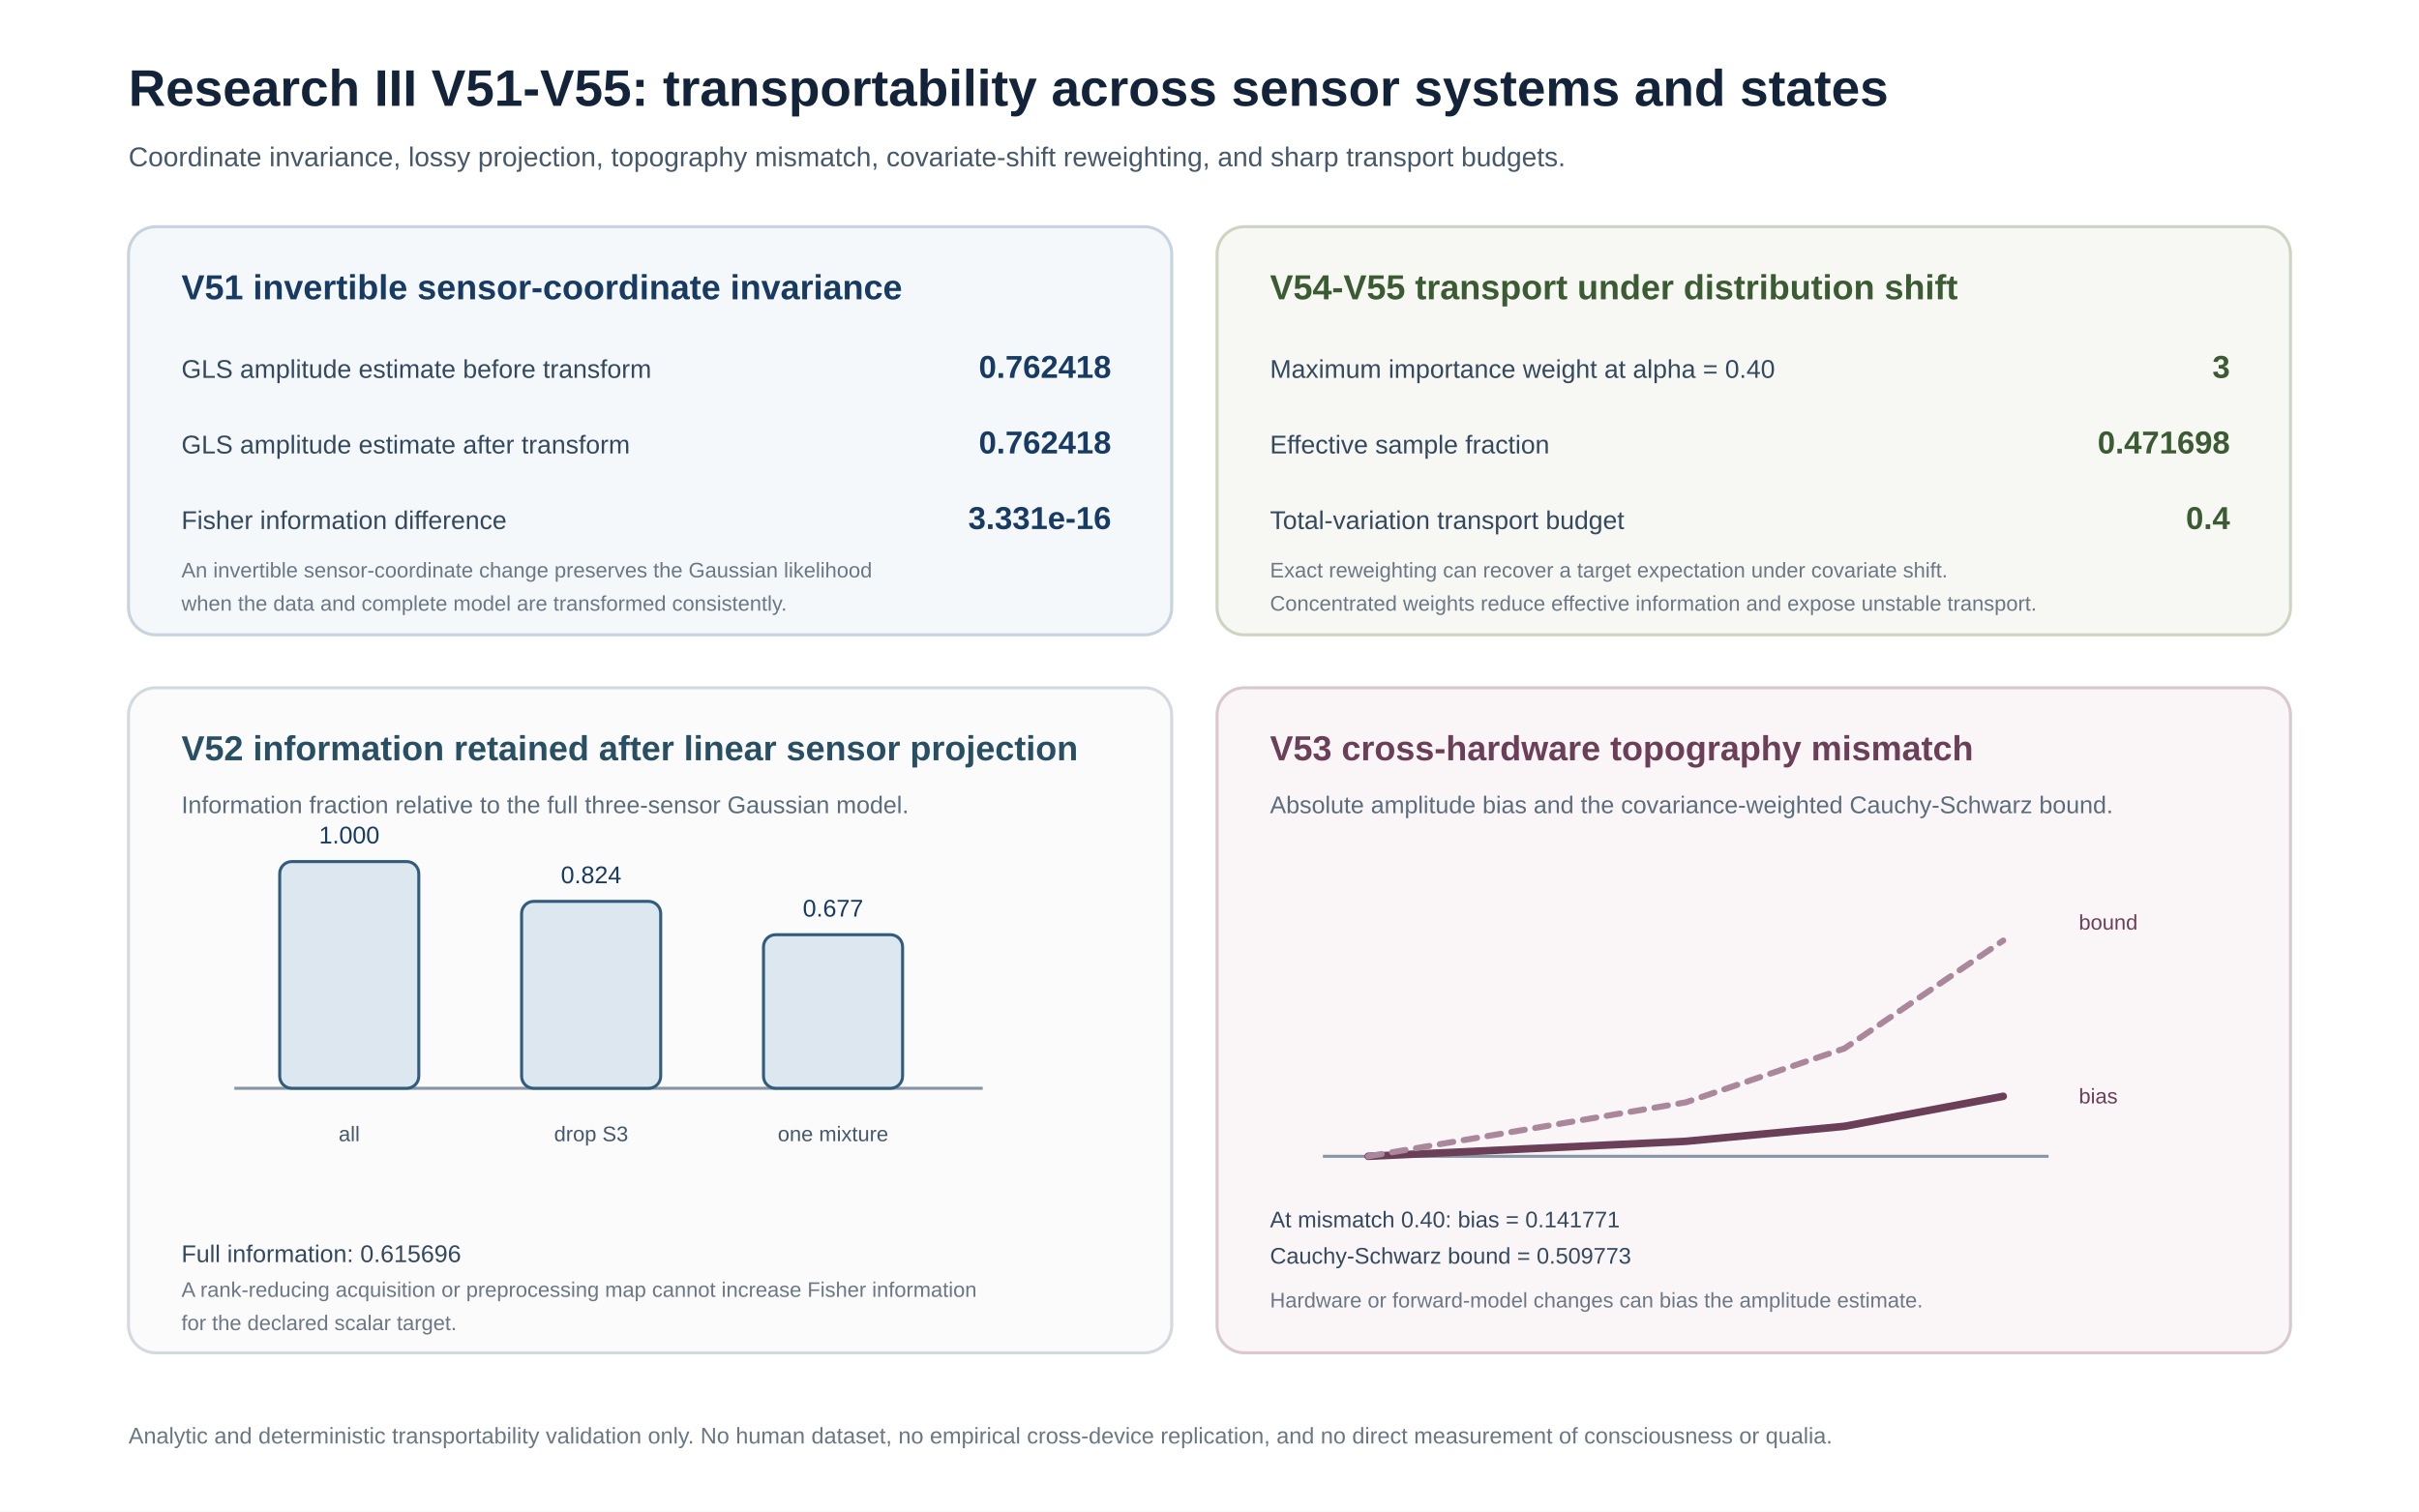
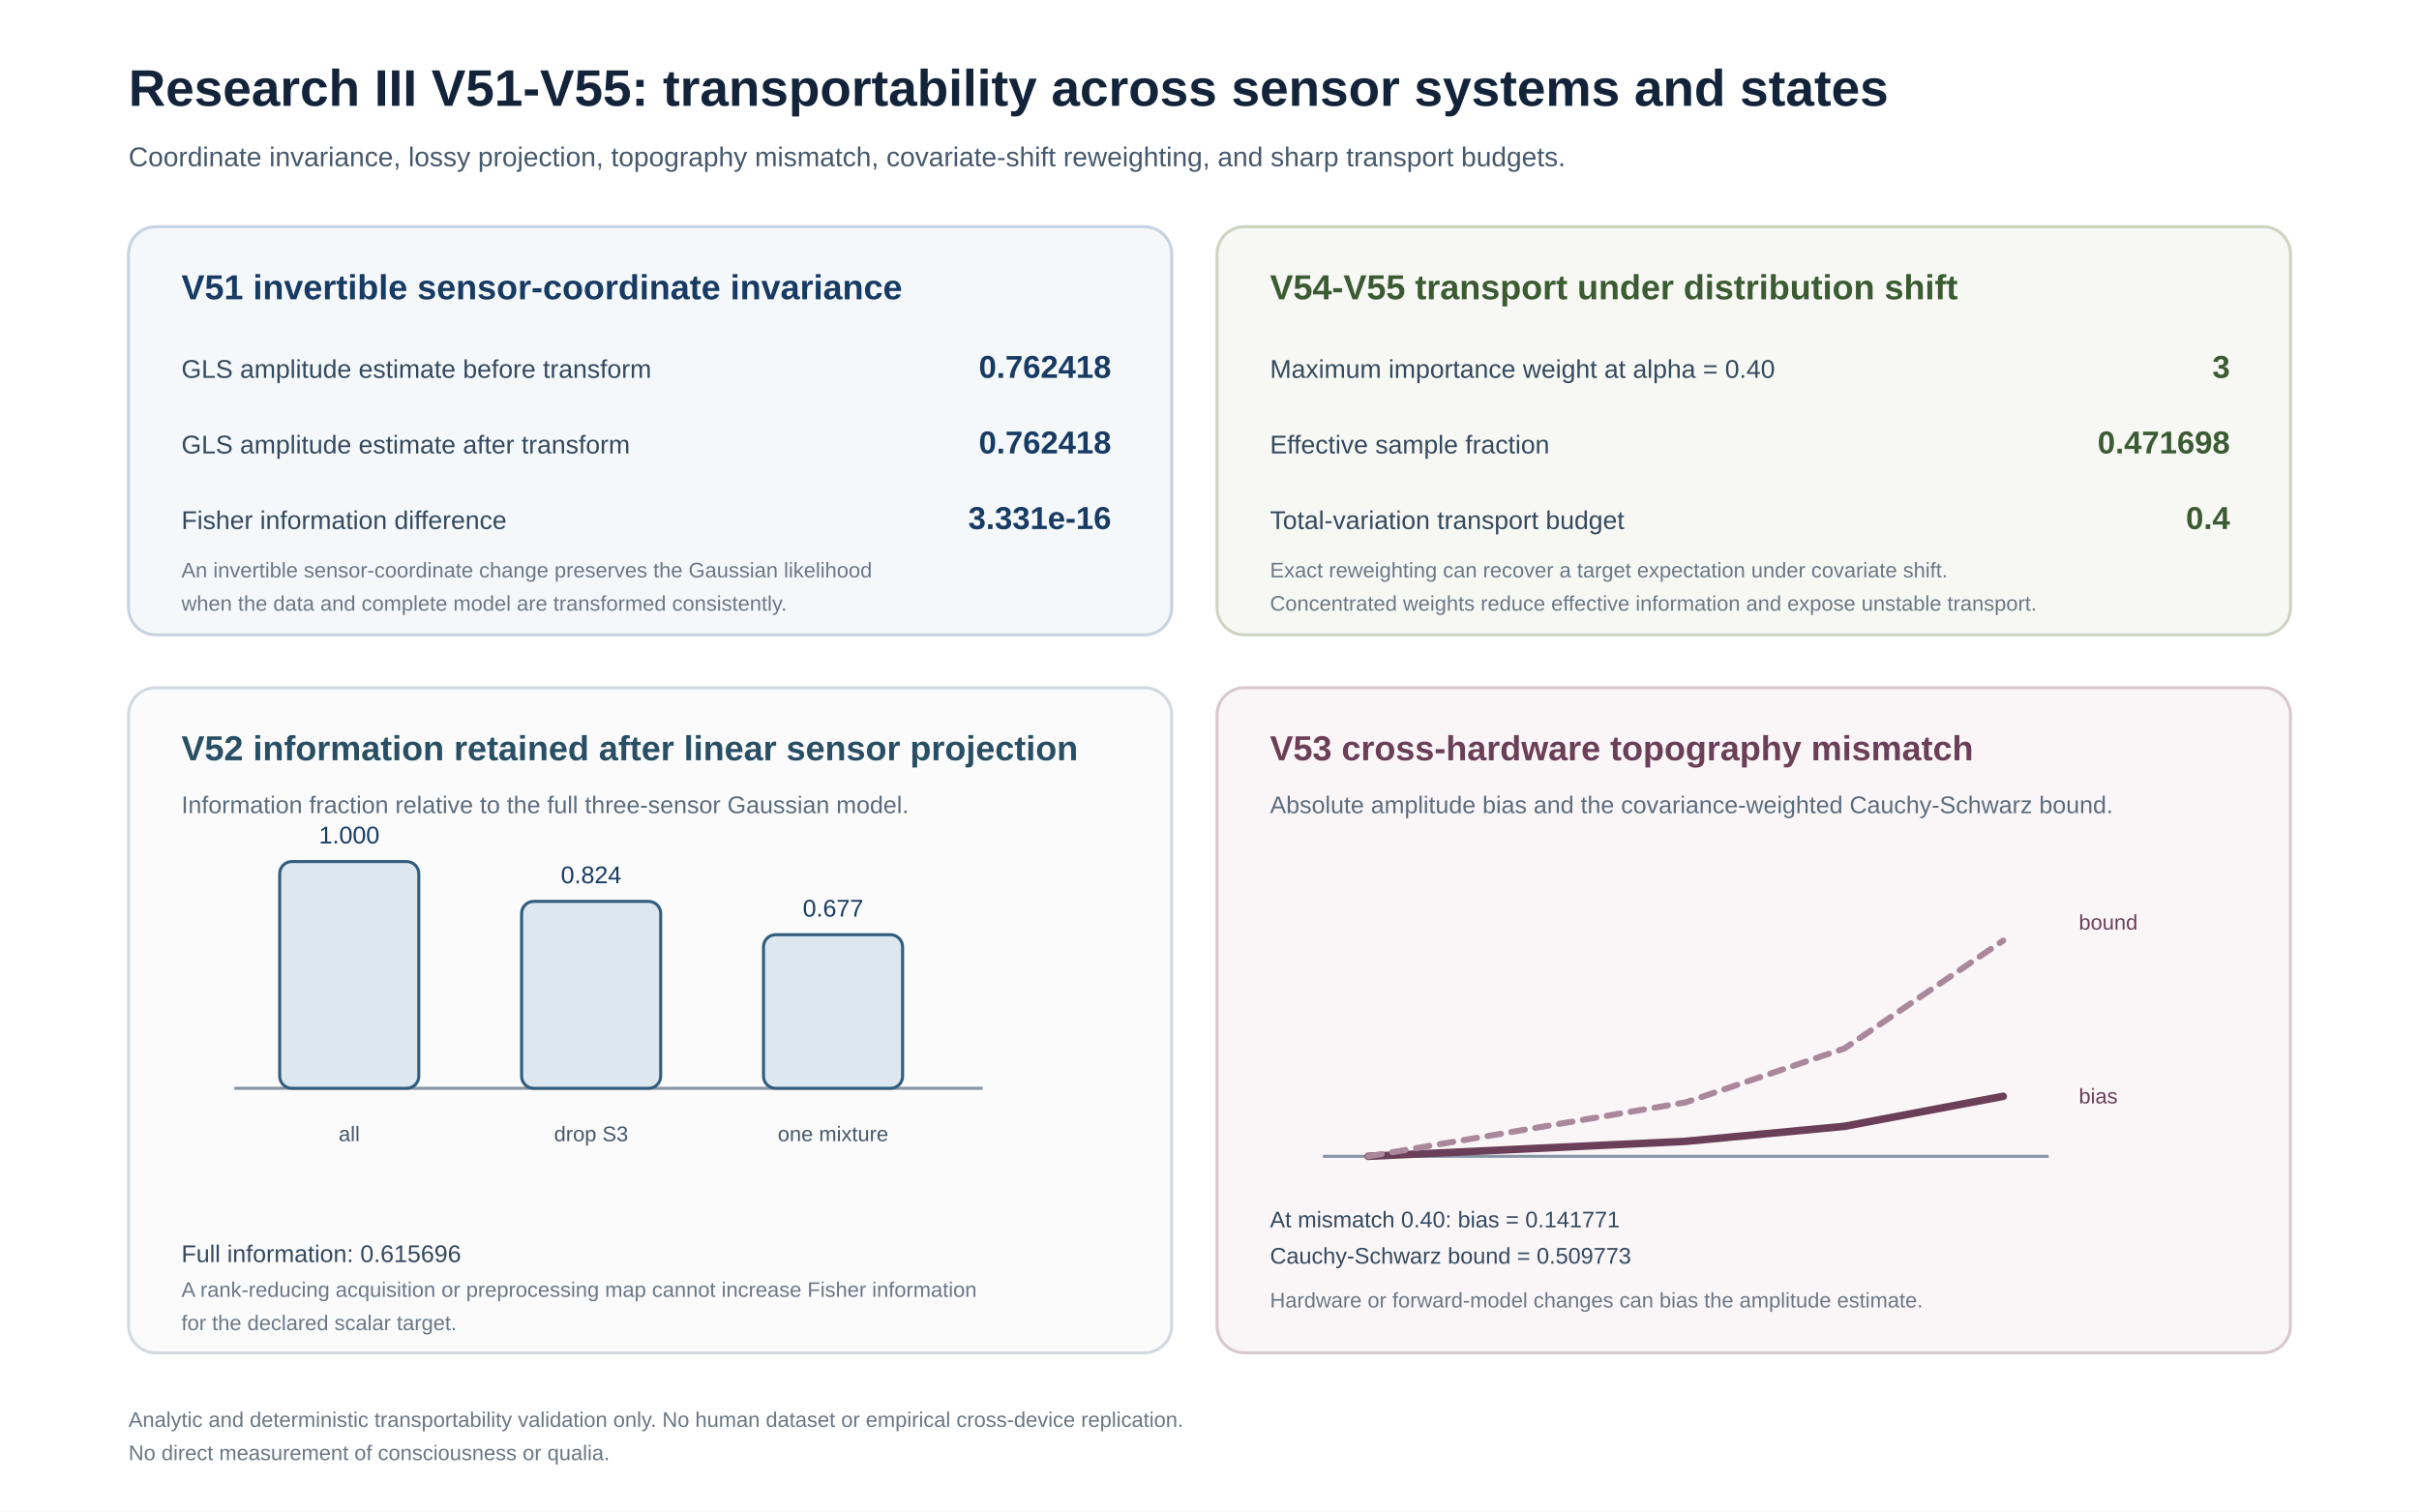
<svg xmlns="http://www.w3.org/2000/svg" width="1600" height="1000" viewBox="0 0 1600 1000">
  <rect width="1600" height="1000" fill="#ffffff" />
  <text x="85" y="70" font-family="Arial, Helvetica, sans-serif" font-size="34" font-weight="700" fill="#13243a">Research III V51-V55: transportability across sensor systems and states</text>
  <text x="85" y="110" font-family="Arial, Helvetica, sans-serif" font-size="18" fill="#46586c">Coordinate invariance, lossy projection, topography mismatch, covariate-shift reweighting, and sharp transport budgets.</text>
  <rect x="85" y="150" width="690" height="270" rx="18" fill="#f5f8fb" stroke="#c7d3df" stroke-width="2" />
  <text x="120" y="198" font-family="Arial, Helvetica, sans-serif" font-size="23" font-weight="700" fill="#173b63">V51 invertible sensor-coordinate invariance</text>
  <text x="120" y="250" font-family="Arial, Helvetica, sans-serif" font-size="17" fill="#34495e">GLS amplitude estimate before transform</text>
  <text x="735" y="250" text-anchor="end" font-family="Arial, Helvetica, sans-serif" font-size="21" font-weight="700" fill="#173b63">0.762418</text>
  <text x="120" y="300" font-family="Arial, Helvetica, sans-serif" font-size="17" fill="#34495e">GLS amplitude estimate after transform</text>
  <text x="735" y="300" text-anchor="end" font-family="Arial, Helvetica, sans-serif" font-size="21" font-weight="700" fill="#173b63">0.762418</text>
  <text x="120" y="350" font-family="Arial, Helvetica, sans-serif" font-size="17" fill="#34495e">Fisher information difference</text>
  <text x="735" y="350" text-anchor="end" font-family="Arial, Helvetica, sans-serif" font-size="21" font-weight="700" fill="#173b63">3.331e-16</text>
  <text x="120" y="382" font-family="Arial, Helvetica, sans-serif" font-size="14" fill="#6b7785">An invertible sensor-coordinate change preserves the Gaussian likelihood</text>
  <text x="120" y="404" font-family="Arial, Helvetica, sans-serif" font-size="14" fill="#6b7785">when the data and complete model are transformed consistently.</text>
  <rect x="805" y="150" width="710" height="270" rx="18" fill="#f7f8f4" stroke="#ced4c2" stroke-width="2" />
  <text x="840" y="198" font-family="Arial, Helvetica, sans-serif" font-size="23" font-weight="700" fill="#3b5b32">V54-V55 transport under distribution shift</text>
  <text x="840" y="250" font-family="Arial, Helvetica, sans-serif" font-size="17" fill="#34495e">Maximum importance weight at alpha = 0.40</text>
  <text x="1475" y="250" text-anchor="end" font-family="Arial, Helvetica, sans-serif" font-size="21" font-weight="700" fill="#3b5b32">3</text>
  <text x="840" y="300" font-family="Arial, Helvetica, sans-serif" font-size="17" fill="#34495e">Effective sample fraction</text>
  <text x="1475" y="300" text-anchor="end" font-family="Arial, Helvetica, sans-serif" font-size="21" font-weight="700" fill="#3b5b32">0.471698</text>
  <text x="840" y="350" font-family="Arial, Helvetica, sans-serif" font-size="17" fill="#34495e">Total-variation transport budget</text>
  <text x="1475" y="350" text-anchor="end" font-family="Arial, Helvetica, sans-serif" font-size="21" font-weight="700" fill="#3b5b32">0.4</text>
  <text x="840" y="382" font-family="Arial, Helvetica, sans-serif" font-size="14" fill="#6b7785">Exact reweighting can recover a target expectation under covariate shift.</text>
  <text x="840" y="404" font-family="Arial, Helvetica, sans-serif" font-size="14" fill="#6b7785">Concentrated weights reduce effective information and expose unstable transport.</text>
  <rect x="85" y="455" width="690" height="440" rx="18" fill="#fbfbfc" stroke="#d4d9df" stroke-width="2" />
  <text x="120" y="503" font-family="Arial, Helvetica, sans-serif" font-size="23" font-weight="700" fill="#294f64">V52 information retained after linear sensor projection</text>
  <text x="120" y="538" font-family="Arial, Helvetica, sans-serif" font-size="16" fill="#5b6c7c">Information fraction relative to the full three-sensor Gaussian model.</text>
  <line x1="155" y1="720" x2="650" y2="720" stroke="#8795a5" stroke-width="2" />
  <rect x="185" y="570.00" width="92" height="150.00" rx="8" fill="#dce7ef" stroke="#315c7d" stroke-width="2" />
  <text x="231" y="558.00" text-anchor="middle" font-family="Arial, Helvetica, sans-serif" font-size="16" fill="#173b63">1.000</text>
  <rect x="345" y="596.34" width="92" height="123.66" rx="8" fill="#dce7ef" stroke="#315c7d" stroke-width="2" />
  <text x="391" y="584.34" text-anchor="middle" font-family="Arial, Helvetica, sans-serif" font-size="16" fill="#173b63">0.824</text>
  <rect x="505" y="618.40" width="92" height="101.60" rx="8" fill="#dce7ef" stroke="#315c7d" stroke-width="2" />
  <text x="551" y="606.40" text-anchor="middle" font-family="Arial, Helvetica, sans-serif" font-size="16" fill="#173b63">0.677</text>
  <text x="231" y="755" text-anchor="middle" font-family="Arial, Helvetica, sans-serif" font-size="14" fill="#46586c">all</text>
  <text x="391" y="755" text-anchor="middle" font-family="Arial, Helvetica, sans-serif" font-size="14" fill="#46586c">drop S3</text>
  <text x="551" y="755" text-anchor="middle" font-family="Arial, Helvetica, sans-serif" font-size="14" fill="#46586c">one mixture</text>
  <text x="120" y="835" font-family="Arial, Helvetica, sans-serif" font-size="16" fill="#34495e">Full information: 0.615696</text>
  <text x="120" y="858" font-family="Arial, Helvetica, sans-serif" font-size="14" fill="#6b7785">A rank-reducing acquisition or preprocessing map cannot increase Fisher information</text>
  <text x="120" y="880" font-family="Arial, Helvetica, sans-serif" font-size="14" fill="#6b7785">for the declared scalar target.</text>
  <rect x="805" y="455" width="710" height="440" rx="18" fill="#faf6f8" stroke="#d8c8d0" stroke-width="2" />
  <text x="840" y="503" font-family="Arial, Helvetica, sans-serif" font-size="23" font-weight="700" fill="#6a3f57">V53 cross-hardware topography mismatch</text>
  <text x="840" y="538" font-family="Arial, Helvetica, sans-serif" font-size="16" fill="#5b6c7c">Absolute amplitude bias and the covariance-weighted Cauchy-Schwarz bound.</text>
  <line x1="875" y1="765" x2="1355" y2="765" stroke="#8795a5" stroke-width="2" />
  <polyline points="905.0,765.00 1010.0,760.04 1115.0,755.08 1220.0,745.15 1325.0,725.30" fill="none" stroke="#6a3f57" stroke-width="5" stroke-linecap="round" stroke-linejoin="round" />
  <polyline points="905.0,765.00 1010.0,747.16 1115.0,729.32 1220.0,693.63 1325.0,622.26" fill="none" stroke="#aa879a" stroke-width="4" stroke-dasharray="9 7" stroke-linecap="round" stroke-linejoin="round" />
  <text x="1375" y="615" font-family="Arial, Helvetica, sans-serif" font-size="14" fill="#6a3f57">bound</text>
  <text x="1375" y="730" font-family="Arial, Helvetica, sans-serif" font-size="14" fill="#6a3f57">bias</text>
  <text x="840" y="812" font-family="Arial, Helvetica, sans-serif" font-size="15" fill="#34495e">At mismatch 0.40: bias = 0.141771</text>
  <text x="840" y="836" font-family="Arial, Helvetica, sans-serif" font-size="15" fill="#34495e">Cauchy-Schwarz bound = 0.509773</text>
  <text x="840" y="865" font-family="Arial, Helvetica, sans-serif" font-size="14" fill="#6b7785">Hardware or forward-model changes can bias the amplitude estimate.</text>
-   <text x="85" y="955" font-family="Arial, Helvetica, sans-serif" font-size="15" fill="#6a7684">Analytic and deterministic transportability validation only. No human dataset, no empirical cross-device replication, and no direct measurement of consciousness or qualia.</text>
+   <text x="85" y="944" font-family="Arial, Helvetica, sans-serif" font-size="14" fill="#6a7684">Analytic and deterministic transportability validation only. No human dataset or empirical cross-device replication.</text>
+   <text x="85" y="966" font-family="Arial, Helvetica, sans-serif" font-size="14" fill="#6a7684">No direct measurement of consciousness or qualia.</text>
</svg>
